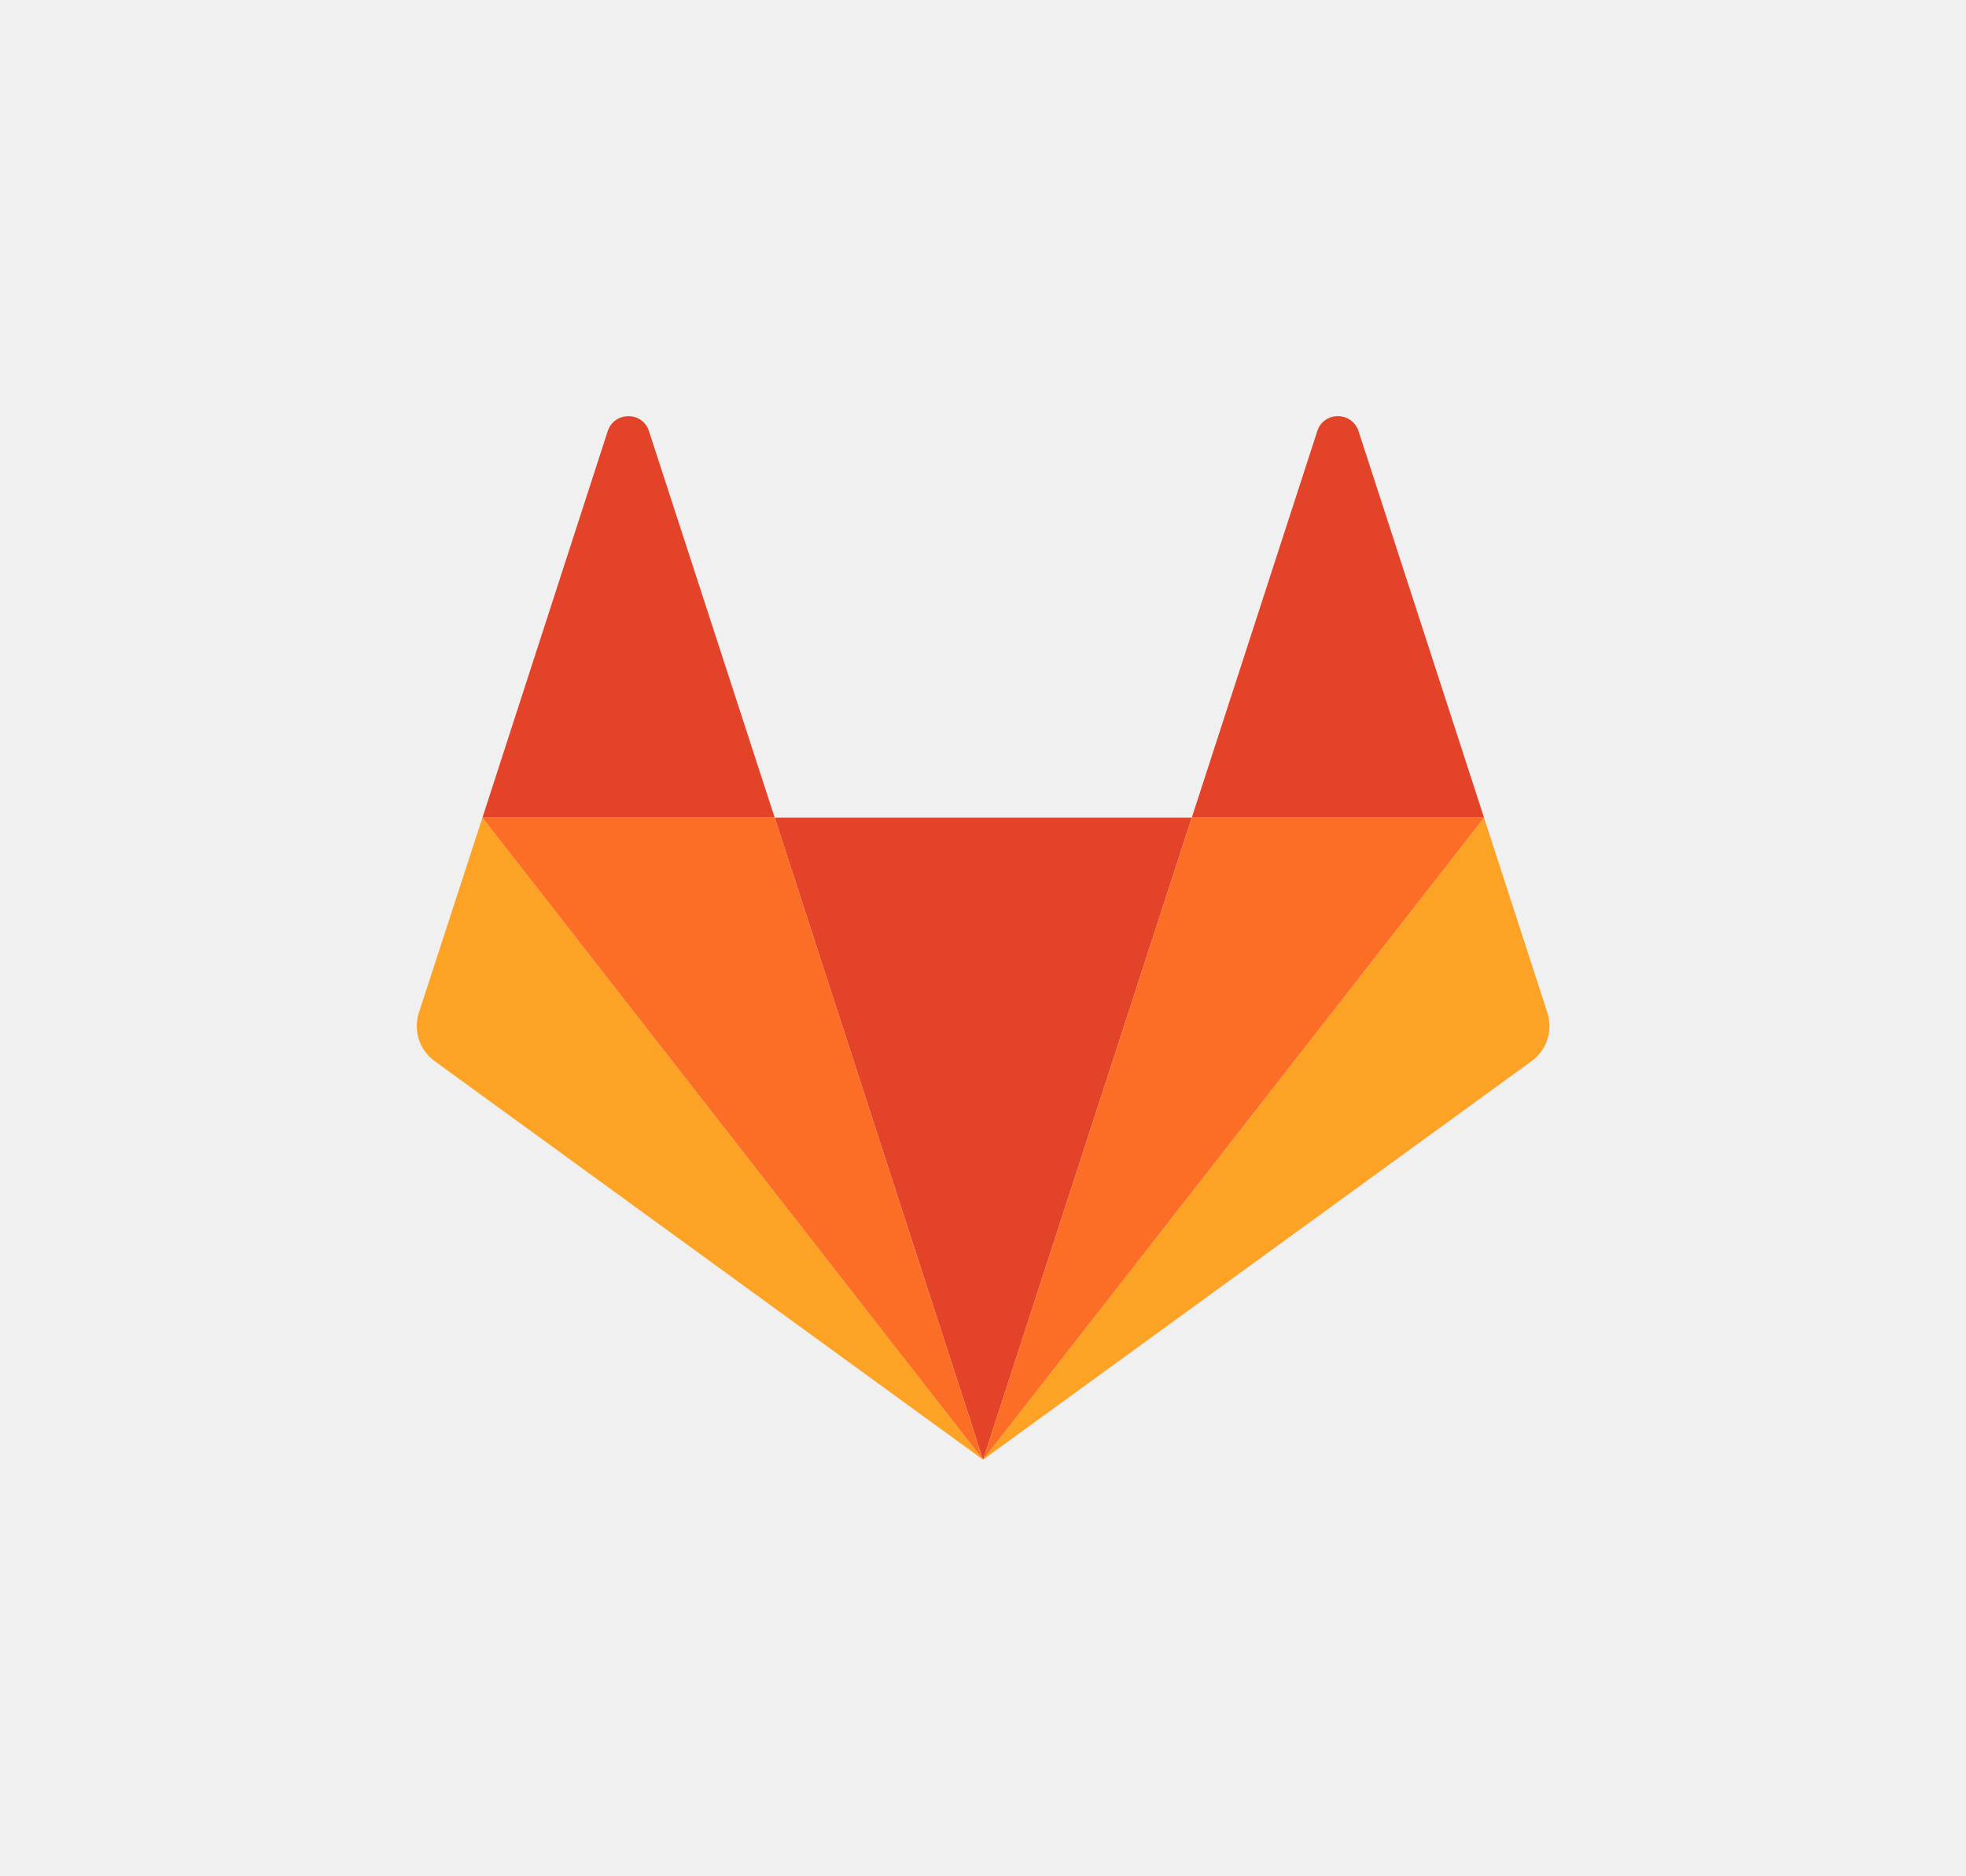
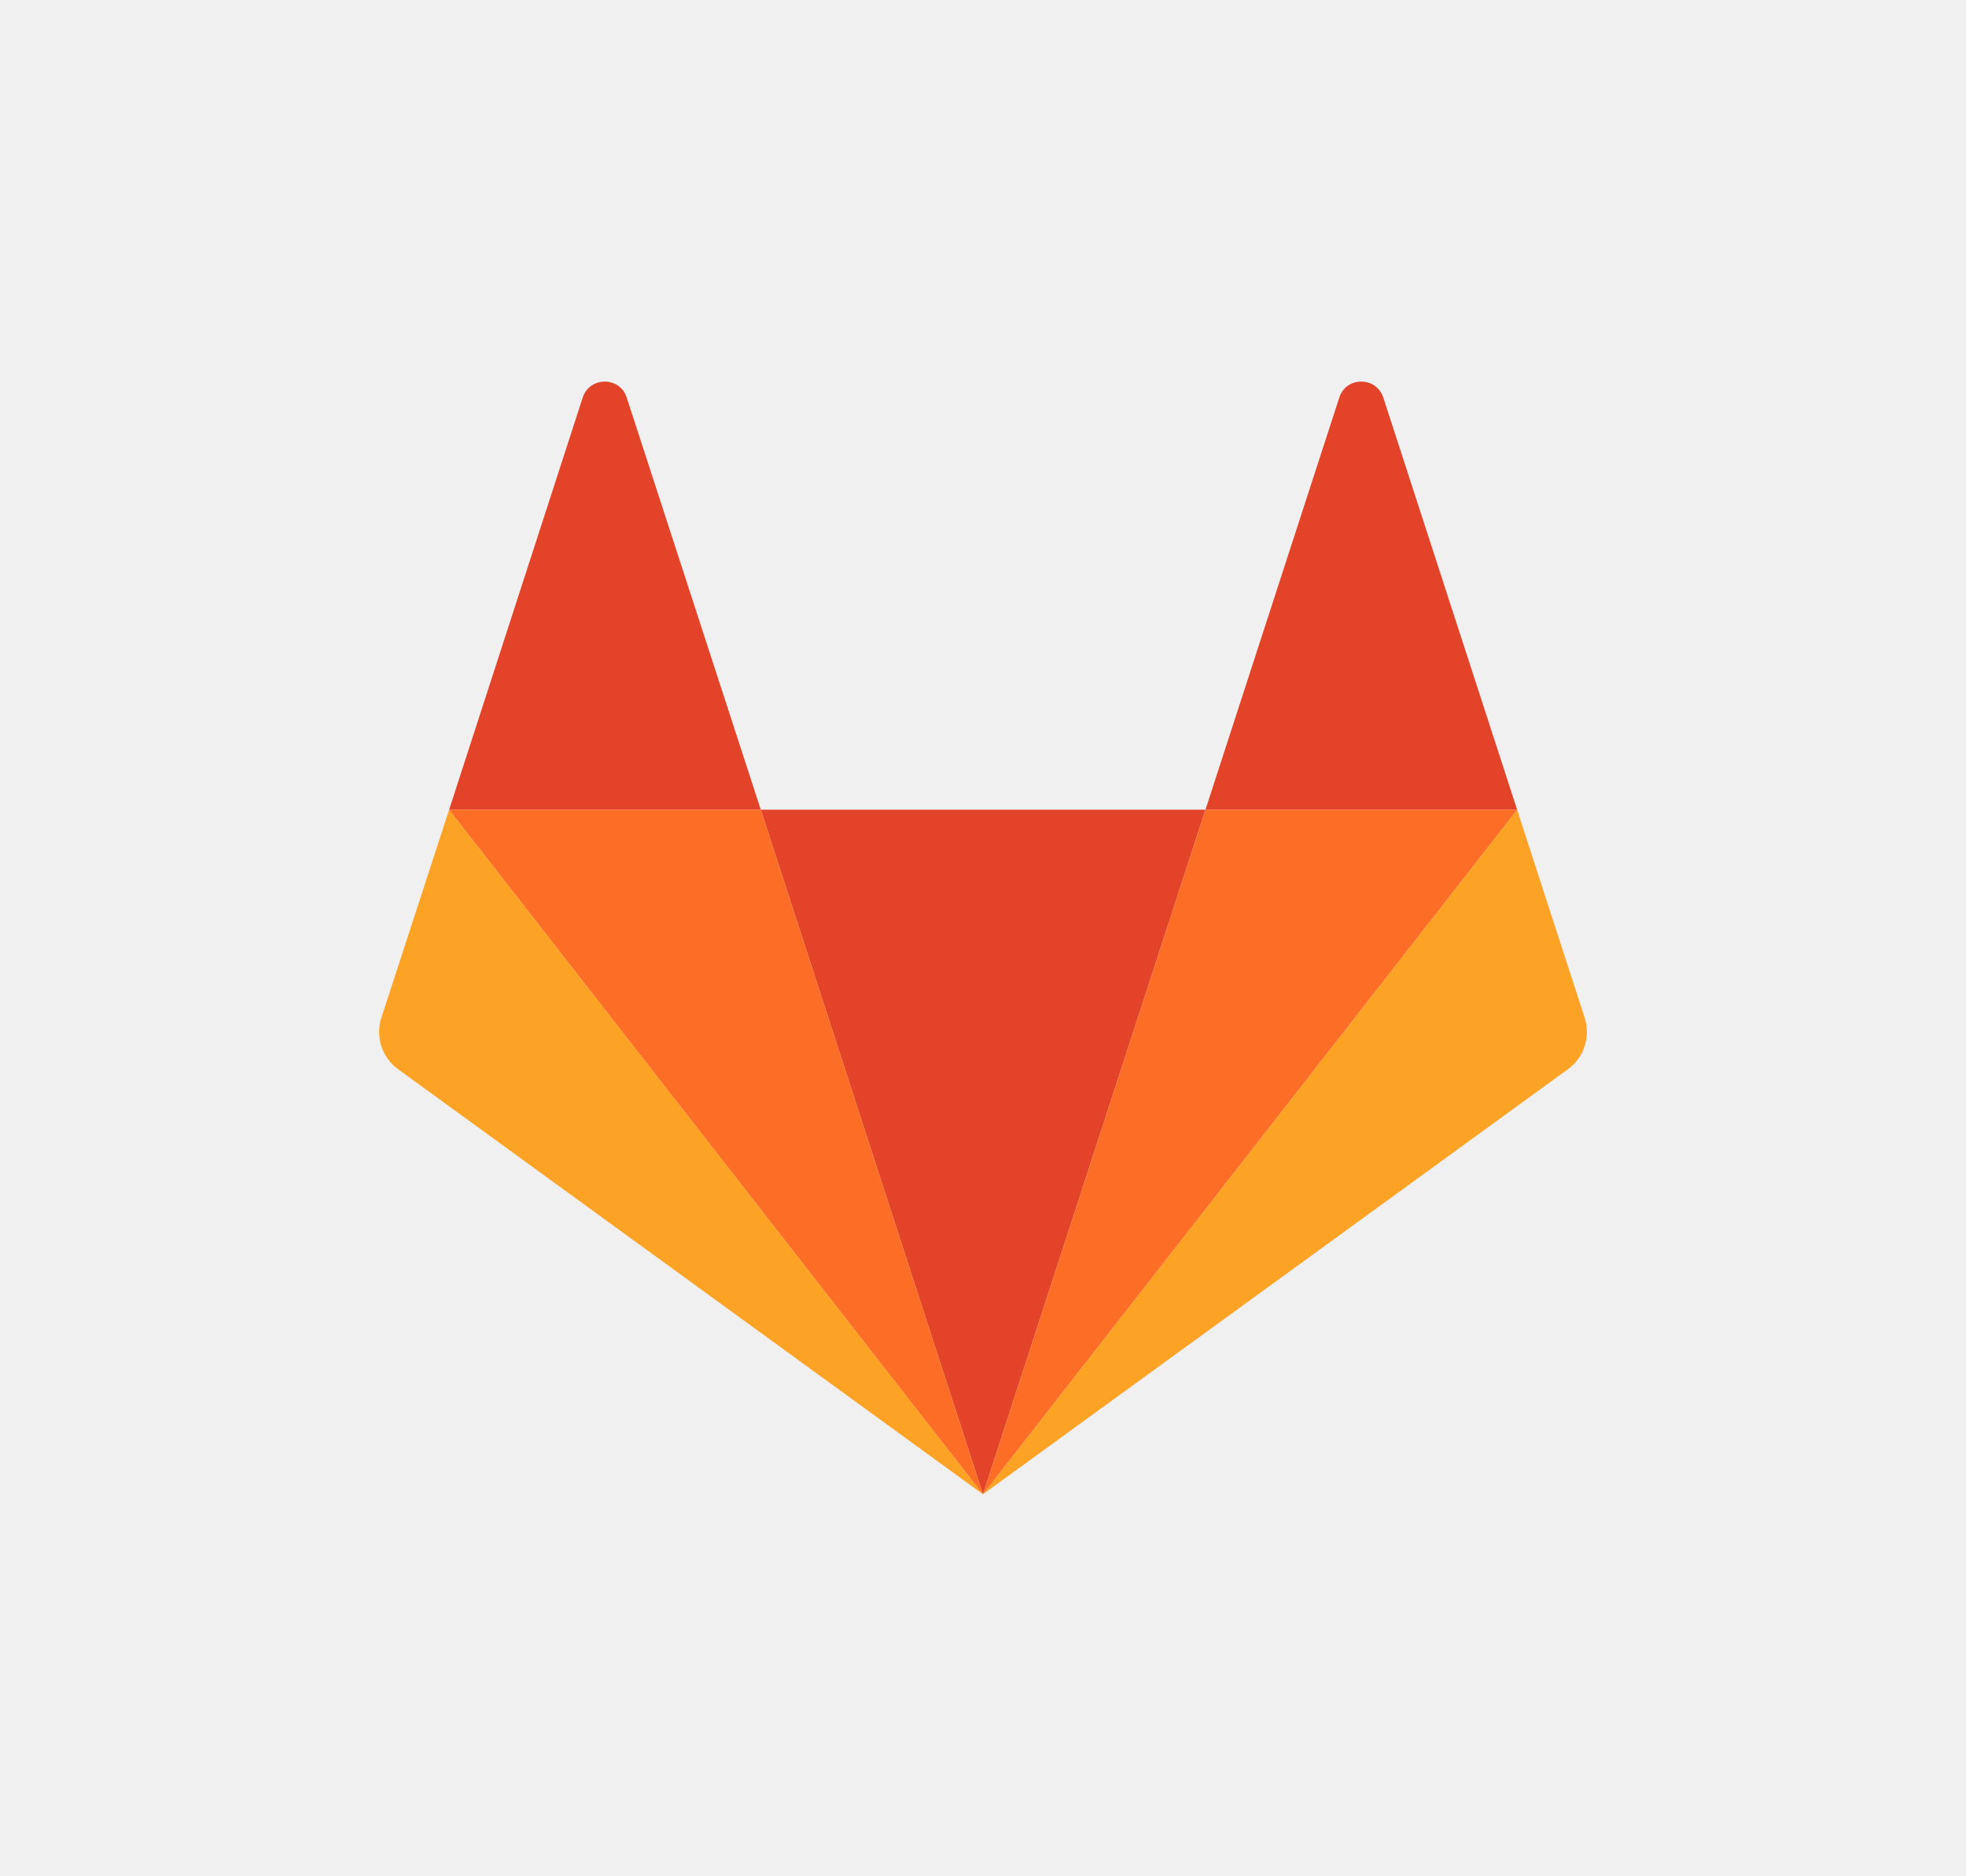
- <svg xmlns="http://www.w3.org/2000/svg" version="1.1" x="0px" y="0px" viewBox="0 0 586 559" style="enable-background:new 0 0 586 559;" xml:space="preserve">
-   <style type="text/css">
+ <svg xmlns="http://www.w3.org/2000/svg" version="1.1" x="0px" y="0px" viewBox="0 0 586 559" style="enable-background:new 0 0 586 559;" xml:space="preserve" id="svg1122">
+   <defs id="defs1126" />
+   <style type="text/css" id="style1087">
	.st0{fill:#FAFAFA;}
	.st1{fill:#F0F0F0;}
	.st2{fill:#FFFFFF;}
	.st3{fill:#E24329;}
	.st4{fill:#FCA326;}
	.st5{fill:#FC6D26;}
	.st6{fill:#8C929D;}
	.st7{fill:#2E2E2E;}
	.st8{fill:none;stroke:#FCA326;stroke-width:16;stroke-linecap:round;stroke-linejoin:round;stroke-miterlimit:10;}
	.st9{fill:none;stroke:#FC6D26;stroke-width:16;stroke-linecap:round;stroke-linejoin:round;stroke-miterlimit:10;}
	.st10{fill:none;stroke:#E24329;stroke-width:16;stroke-linecap:round;stroke-linejoin:round;stroke-miterlimit:10;}
	.st11{fill:none;stroke:#F0F0F0;stroke-miterlimit:10;}
	.st12{fill:#231F20;}
	.st13{fill:none;stroke:#231F20;stroke-width:16;stroke-linecap:round;stroke-linejoin:round;stroke-miterlimit:10;}
	.st14{display:none;}
	.st15{display:inline;opacity:0.1;fill:#E828E3;}
	.st16{display:inline;}
	.st17{opacity:0.1;fill:#E828E3;}
	.st18{font-family:'SourceSansPro-Semibold';}
	.st19{font-size:24px;}
	.st20{display:inline;fill:#DB3B21;}
	.st21{display:inline;fill:#FC6D26;}
	.st22{display:inline;fill:#2E2E2E;}
	.st23{display:inline;fill:#6E49CB;}
	.st24{display:inline;fill:#380D75;}
	.st25{display:inline;fill:#FCA121;}
	.st26{opacity:0.6;fill:none;stroke:#231F20;stroke-width:2;stroke-miterlimit:10;stroke-dasharray:12,6;}
	.st27{fill:none;stroke:#444444;stroke-width:1.534;stroke-miterlimit:10;}
</style>
-   <g id="logo_art">
-     <g>
-       <path id="path50_2_" class="st3" d="M293.026,434.983L293.026,434.983l62.199-191.322H230.918L293.026,434.983L293.026,434.983z" />
-       <path id="path66_6_" class="st4" d="M143.798,243.662L143.798,243.662l-18.941,58.126c-1.714,5.278,0.137,11.104,4.661,14.394    l163.509,118.801L143.798,243.662L143.798,243.662z" />
-       <path id="path74_2_" class="st3" d="M143.798,243.662h87.12l-37.494-115.224c-1.919-5.895-10.282-5.895-12.27,0L143.798,243.662    L143.798,243.662z" />
-       <path id="path82_6_" class="st4" d="M442.346,243.662L442.346,243.662l18.873,58.126c1.714,5.278-0.137,11.104-4.661,14.394    L293.026,434.983L442.346,243.662L442.346,243.662z" />
-       <path id="path86_2_" class="st3" d="M442.346,243.662h-87.12l37.425-115.224c1.919-5.895,10.282-5.895,12.27,0L442.346,243.662    L442.346,243.662z" />
-       <polygon class="st5" points="293.026,434.983 355.225,243.662 442.346,243.662   " />
-       <polygon class="st5" points="293.026,434.983 143.798,243.662 230.918,243.662   " />
+   <g id="logo_art" transform="matrix(1.066272,0,0,1.066272,-19.45816,-18.52284)">
+     <g id="g1098">
+       <path id="path50_2_" class="st3" d="m 293.026,434.983 v 0 L 355.225,243.661 H 230.918 Z" />
+       <path id="path66_6_" class="st4" d="m 143.798,243.662 v 0 l -18.941,58.126 c -1.714,5.278 0.137,11.104 4.661,14.394 l 163.509,118.801 z" />
+       <path id="path74_2_" class="st3" d="m 143.798,243.662 h 87.12 L 193.424,128.438 c -1.919,-5.895 -10.282,-5.895 -12.27,0 z" />
+       <path id="path82_6_" class="st4" d="m 442.346,243.662 v 0 l 18.873,58.126 c 1.714,5.278 -0.137,11.104 -4.661,14.394 L 293.026,434.983 Z" />
+       <path id="path86_2_" class="st3" d="m 442.346,243.662 h -87.12 l 37.425,-115.224 c 1.919,-5.895 10.282,-5.895 12.27,0 z" />
+       <polygon class="st5" points="293.026,434.983 355.225,243.662 442.346,243.662 " id="polygon1094" />
+       <polygon class="st5" points="293.026,434.983 143.798,243.662 230.918,243.662 " id="polygon1096" />
    </g>
  </g>
  <g id="spacing_guides" class="st14">
    <path id="path40_18_" class="st15" d="M0,0.5v124h586V0.5H0L0,0.5z" />
    <path id="path40_16_" class="st15" d="M0,435.5v124h586v-124H0L0,435.5z" />
    <path id="path40_15_" class="st15" d="M462.2,560h124V0h-124V560L462.2,560z" />
-     <g class="st16">
-       <text transform="matrix(1 0 0 1 511.2881 283.3319)" class="st18 st19">1x</text>
+     <g class="st16" id="g1106">
+       <text transform="matrix(1 0 0 1 511.2881 283.3319)" class="st18 st19" id="text1104">1x</text>
    </g>
-     <g class="st16">
-       <text transform="matrix(1 0 0 1 281.2881 500.9978)" class="st18 st19">1x</text>
+     <g class="st16" id="g1110">
+       <text transform="matrix(1 0 0 1 281.2881 500.9978)" class="st18 st19" id="text1108">1x</text>
    </g>
-     <g class="st16">
-       <text transform="matrix(1 0 0 1 281.2881 65.998)" class="st18 st19">1x</text>
+     <g class="st16" id="g1114">
+       <text transform="matrix(1 0 0 1 281.2881 65.998)" class="st18 st19" id="text1112">1x</text>
    </g>
    <path id="path40_5_" class="st15" d="M0,560h124V0H0V560L0,560z" />
-     <g class="st16">
-       <text transform="matrix(1 0 0 1 51.2881 283.3319)" class="st18 st19">1x</text>
+     <g class="st16" id="g1119">
+       <text transform="matrix(1 0 0 1 51.2881 283.3319)" class="st18 st19" id="text1117">1x</text>
    </g>
  </g>
</svg>
